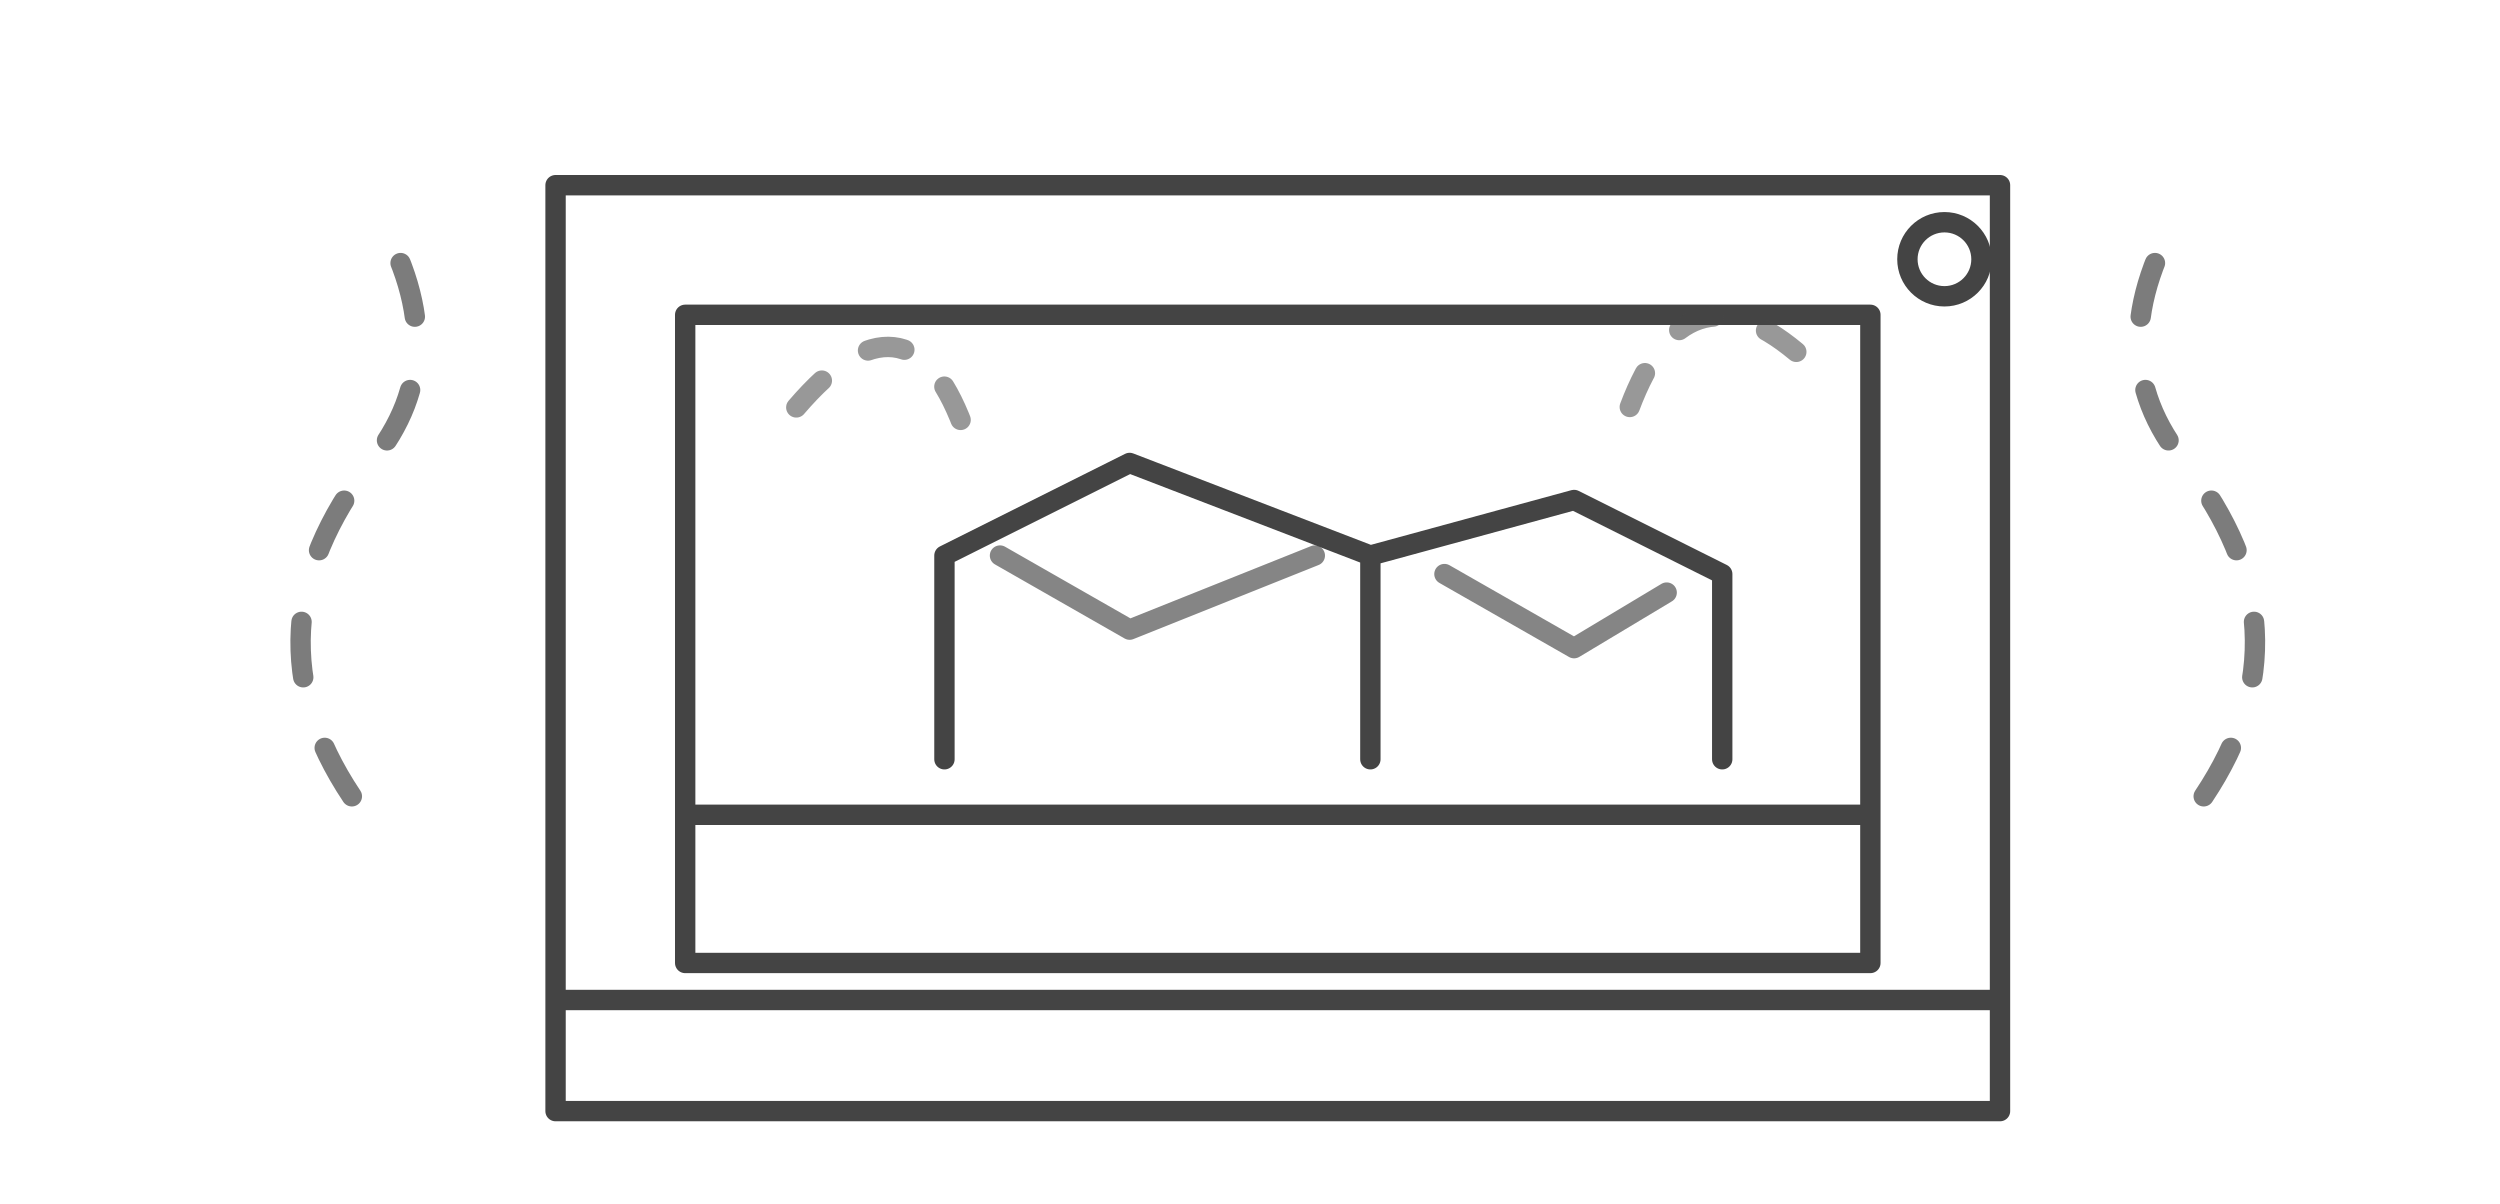
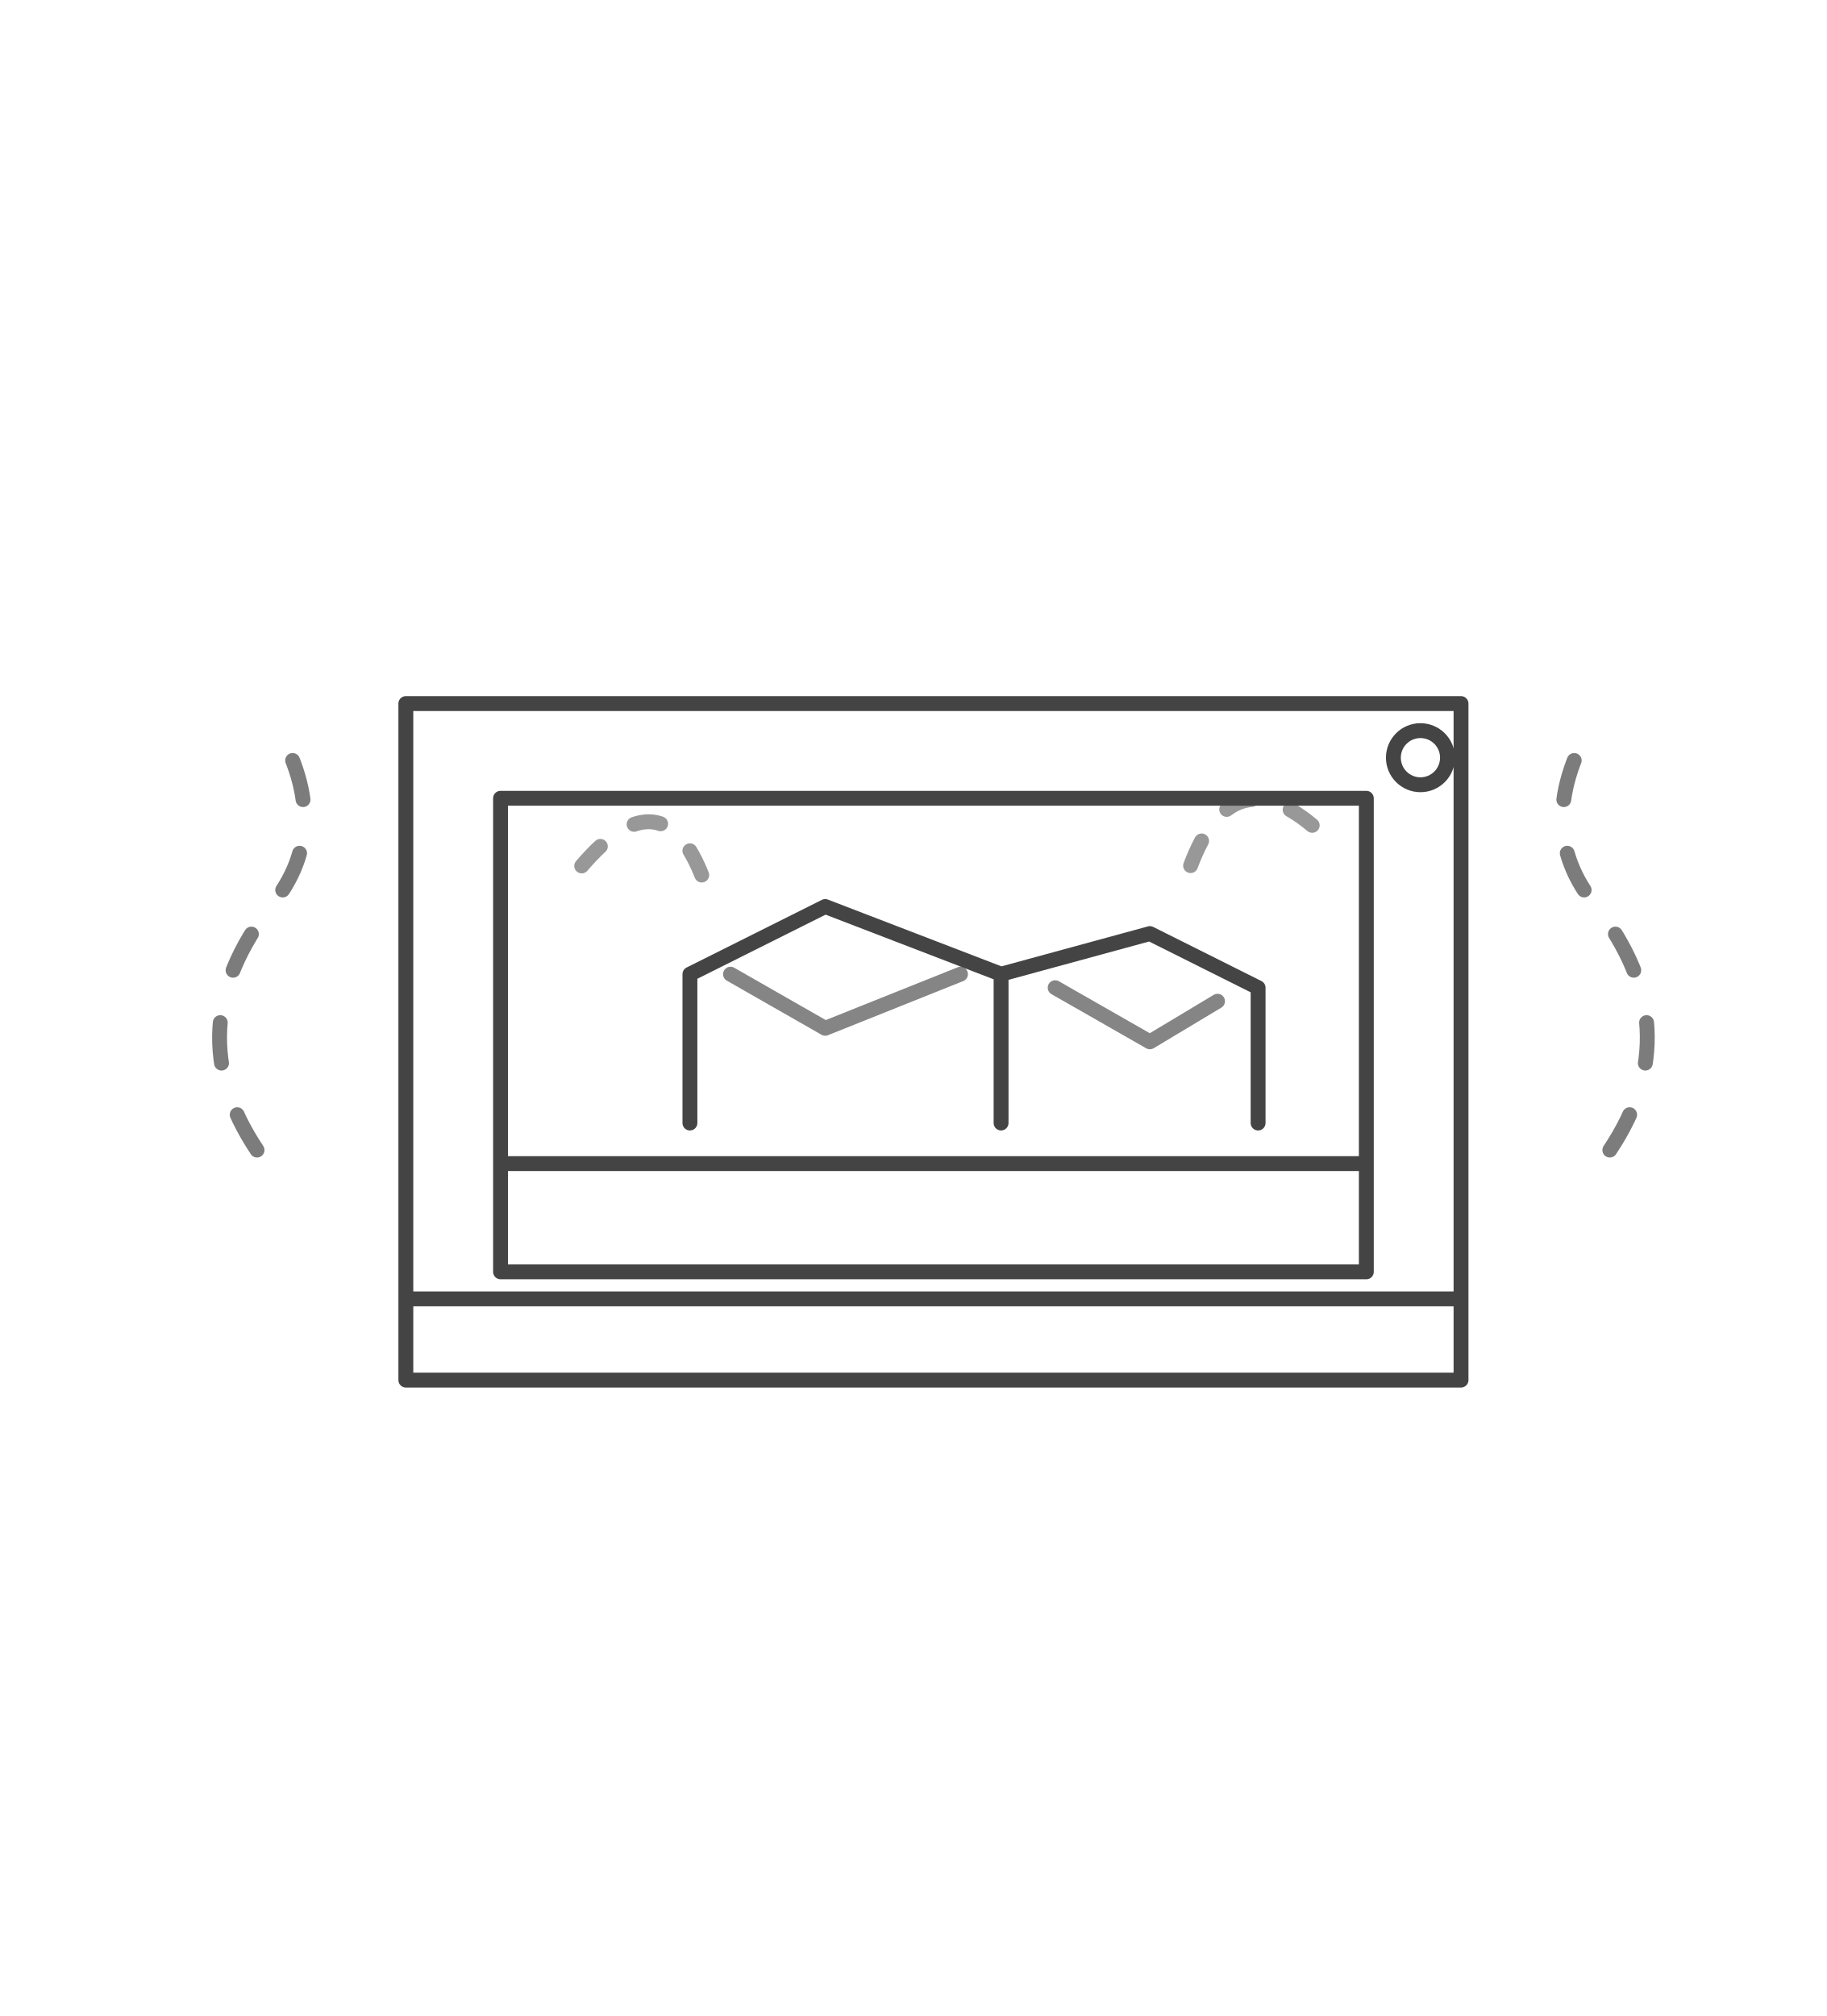
- <svg xmlns="http://www.w3.org/2000/svg" width="135" height="65" viewBox="0 0 135 65" fill="none" stroke="#444444" stroke-width="1.1" stroke-linejoin="round" stroke-linecap="round">
+ <svg xmlns="http://www.w3.org/2000/svg" width="135" height="149" viewBox="0 -42 135 149" fill="none" stroke="#444444" stroke-width="1.1" stroke-linejoin="round" stroke-linecap="round">
  <path d="M30 10H108V60H30Z M37 17H101V52H37Z M37 44H101M30 54H108" />
  <path d="M51 41V30L61 25L74 30V41M74 41V30L85 27L93 31V41" />
  <path d="M54 30L61 34L71 30M78 31L85 35L90 32" opacity=".65" />
  <path d="M43 22Q49 15 52 23M97 19Q91 14 88 22" stroke-dasharray="2 3" opacity=".55" />
  <path d="M19 43Q13 34 20 25Q25 19 20 11M119 43Q125 34 118 25Q113 19 118 11" stroke-dasharray="3 4" opacity=".7" />
  <circle cx="105" cy="14" r="2" />
</svg>
